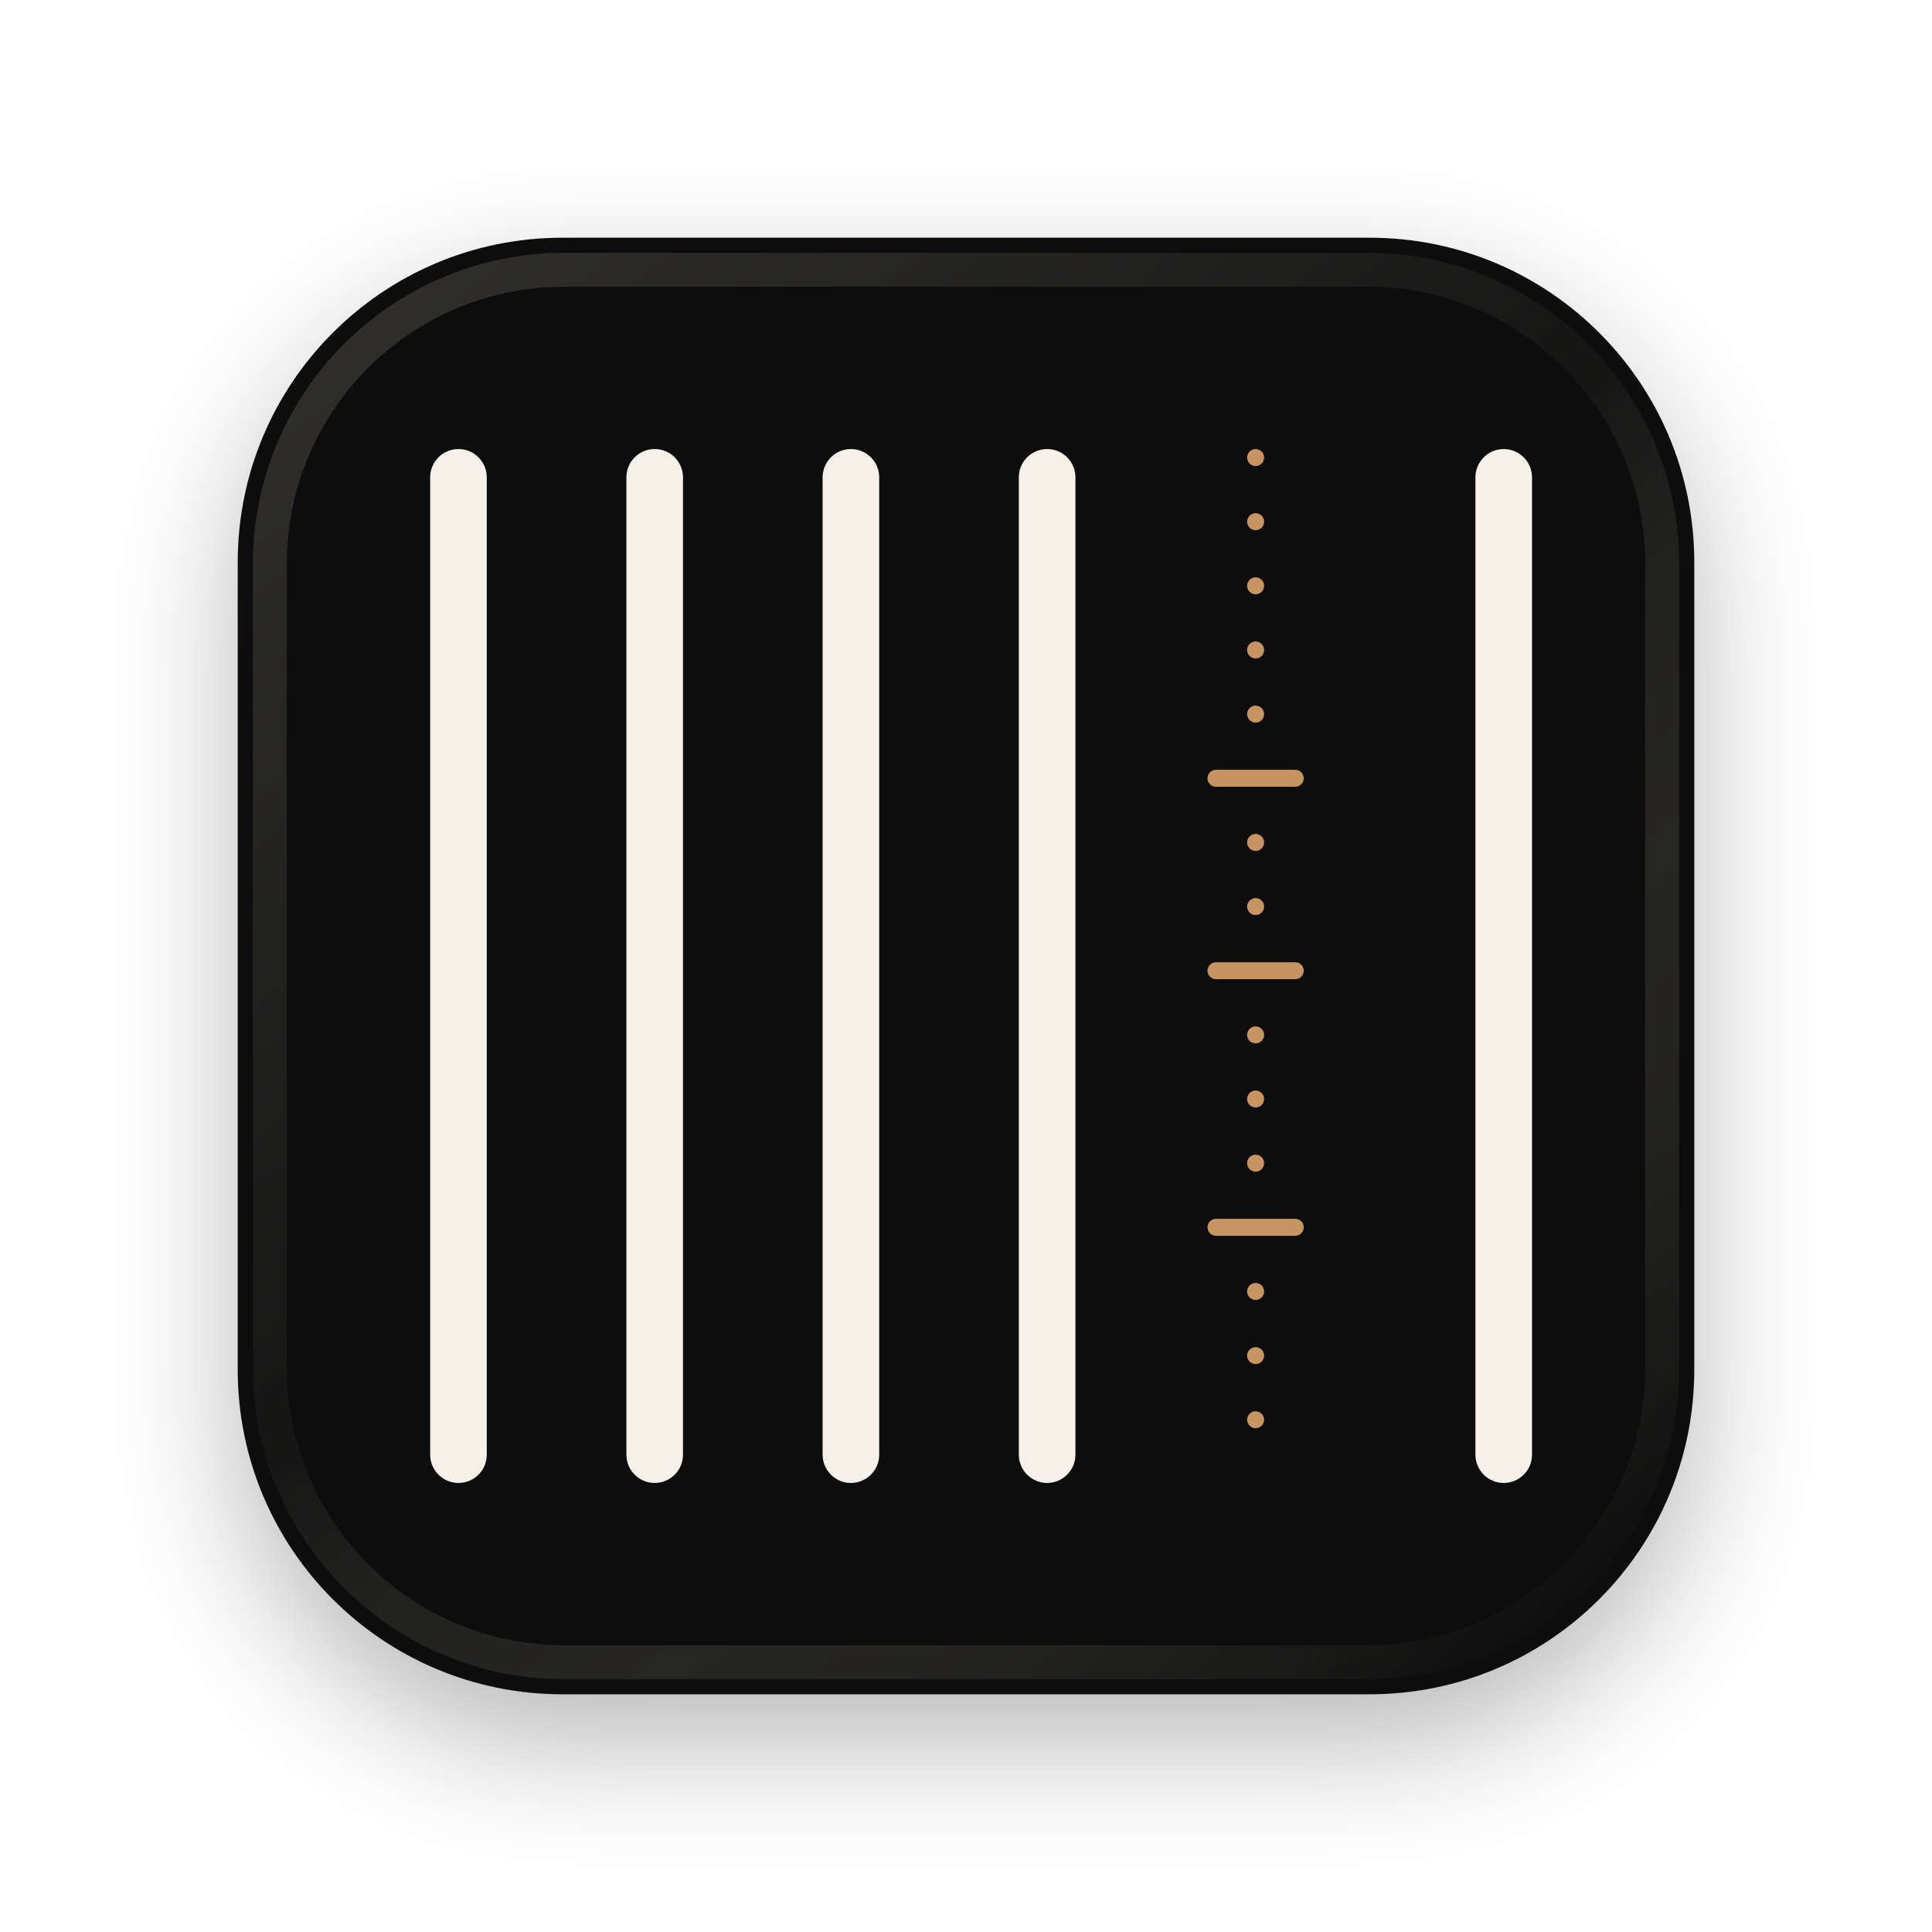
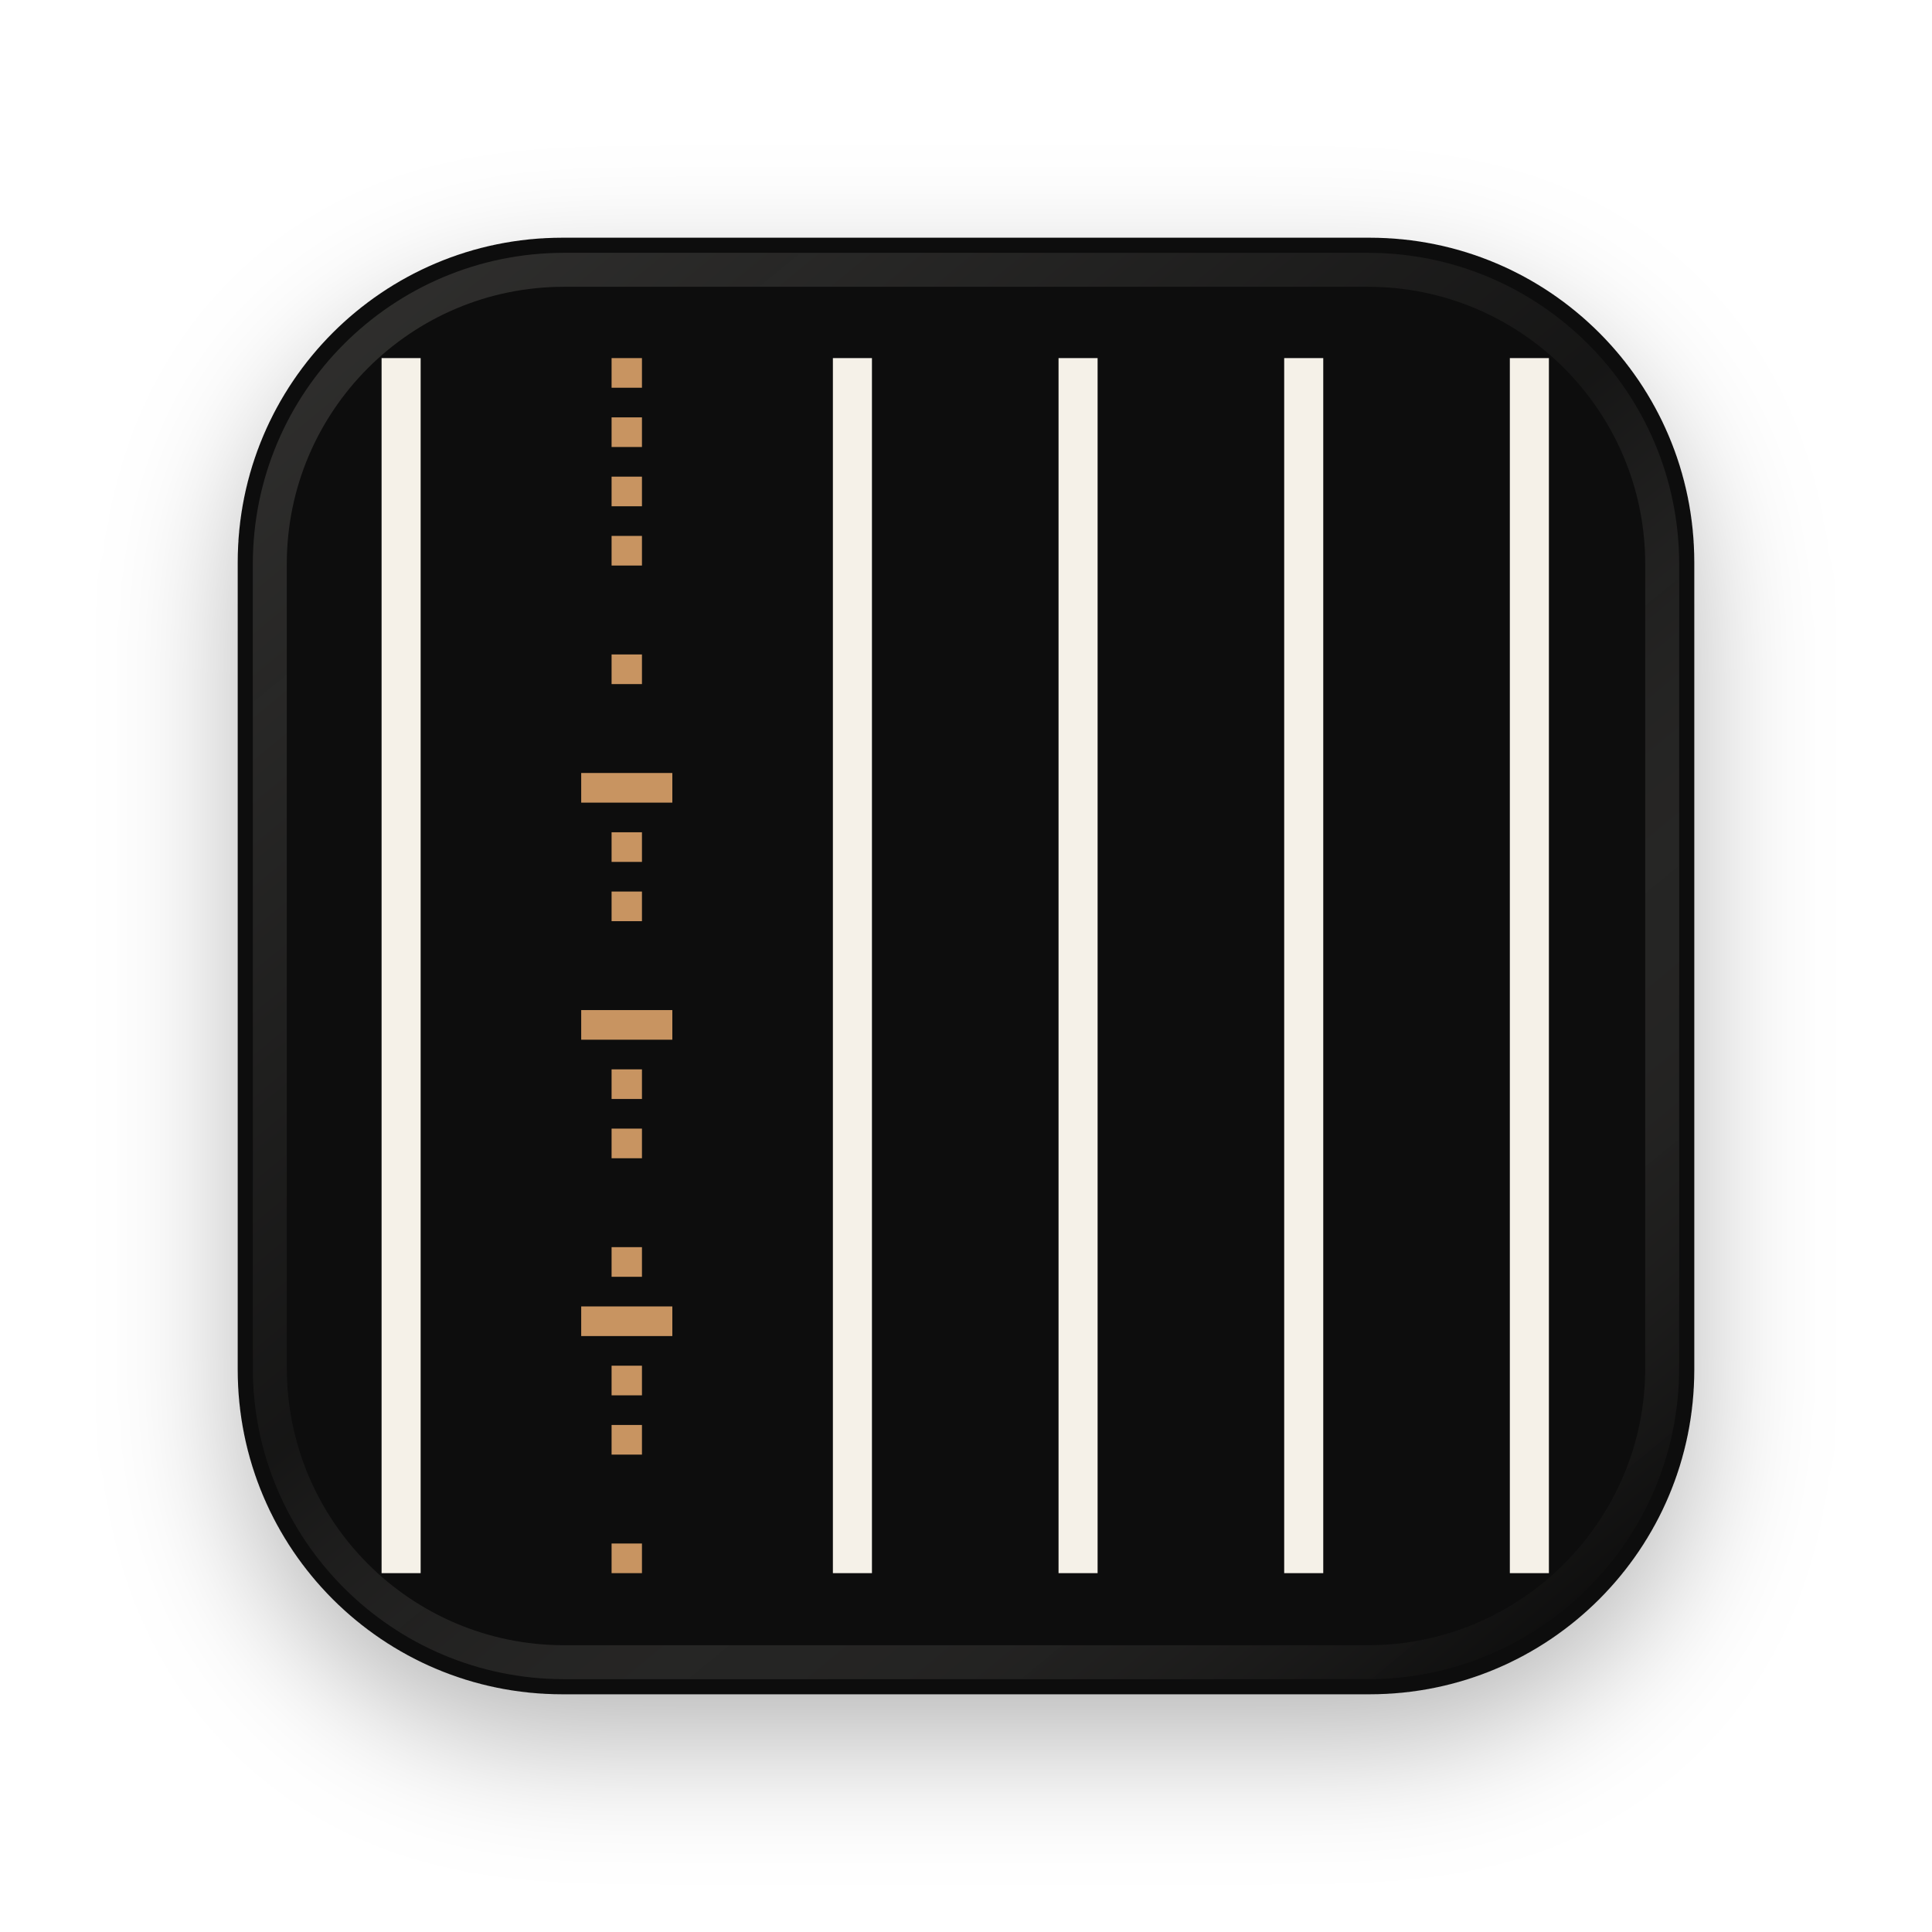
<svg xmlns="http://www.w3.org/2000/svg" viewBox="0 0 1024 1024">
  <defs>
    <linearGradient id="shell" x1="170" y1="80" x2="850" y2="940" gradientUnits="userSpaceOnUse">
      <stop offset="0" stop-color="#11100d" />
      <stop offset="0.56" stop-color="#070706" />
      <stop offset="1" stop-color="#1d1a16" />
    </linearGradient>
    <linearGradient id="rim" x1="180" y1="96" x2="840" y2="900" gradientUnits="userSpaceOnUse">
      <stop offset="0" stop-color="#f5f1e8" stop-opacity="0.16" />
      <stop offset="0.48" stop-color="#f5f1e8" stop-opacity="0.04" />
      <stop offset="1" stop-color="#000000" stop-opacity="0.4" />
    </linearGradient>
    <filter id="shadow" x="-16%" y="-14%" width="132%" height="132%" color-interpolation-filters="sRGB">
      <feDropShadow dx="0" dy="26" stdDeviation="34" flood-color="#000000" flood-opacity="0.28" />
    </filter>
  </defs>
  <rect width="1024" height="1024" fill="none" />
  <rect x="126" y="126" width="772" height="772" rx="172" fill="#090908" filter="url(#shadow)" />
  <rect x="143" y="143" width="738" height="738" rx="156" fill="none" stroke="url(#rim)" stroke-width="18" />
-   <g transform="translate(228 238)" fill="#f5f1e8">
-     <rect x="0" y="0" width="30" height="548" rx="15" />
-     <rect x="104" y="0" width="30" height="548" rx="15" />
-     <rect x="208" y="0" width="30" height="548" rx="15" />
-     <rect x="312" y="0" width="30" height="548" rx="15" />
-     <rect x="554" y="0" width="30" height="548" rx="15" />
-   </g>
-   <g transform="translate(640 238)" fill="#c89461">
-     <rect x="21" y="0" width="9" height="9" rx="4.5" />
-     <rect x="21" y="34" width="9" height="9" rx="4.5" />
-     <rect x="21" y="68" width="9" height="9" rx="4.5" />
-     <rect x="21" y="102" width="9" height="9" rx="4.5" />
-     <rect x="21" y="136" width="9" height="9" rx="4.5" />
-     <rect x="0" y="170" width="51" height="9" rx="4.5" />
-     <rect x="21" y="204" width="9" height="9" rx="4.5" />
-     <rect x="21" y="238" width="9" height="9" rx="4.5" />
-     <rect x="0" y="272" width="51" height="9" rx="4.5" />
-     <rect x="21" y="306" width="9" height="9" rx="4.5" />
-     <rect x="21" y="340" width="9" height="9" rx="4.5" />
-     <rect x="21" y="374" width="9" height="9" rx="4.5" />
-     <rect x="0" y="408" width="51" height="9" rx="4.5" />
-     <rect x="21" y="442" width="9" height="9" rx="4.5" />
-     <rect x="21" y="476" width="9" height="9" rx="4.5" />
-     <rect x="21" y="510" width="9" height="9" rx="4.5" />
+   <g transform="translate(-91 -77) scale(1.15)">
+     <g fill="#f5f1e8">
+       <rect x="255" y="232" width="18" height="560" />
+       <rect x="463" y="232" width="18" height="560" />
+       <rect x="567" y="232" width="18" height="560" />
+       <rect x="671" y="232" width="18" height="560" />
+       <rect x="775" y="232" width="18" height="560" />
+     </g>
+     <g fill="#c89461" transform="matrix(1 0 0 1.365854 0 -187.317)">
+       <rect x="361" y="307" width="14" height="10" />
+       <rect x="361" y="327" width="14" height="10" />
+       <rect x="361" y="347" width="14" height="10" />
+       <rect x="361" y="367" width="14" height="10" />
+       <rect x="361" y="407" width="14" height="10" />
+       <rect x="347" y="447" width="42" height="10" />
+       <rect x="361" y="467" width="14" height="10" />
+       <rect x="361" y="487" width="14" height="10" />
+       <rect x="347" y="527" width="42" height="10" />
+       <rect x="361" y="547" width="14" height="10" />
+       <rect x="361" y="567" width="14" height="10" />
+       <rect x="361" y="607" width="14" height="10" />
+       <rect x="347" y="627" width="42" height="10" />
+       <rect x="361" y="647" width="14" height="10" />
+       <rect x="361" y="667" width="14" height="10" />
+       <rect x="361" y="707" width="14" height="10" />
+     </g>
  </g>
</svg>
